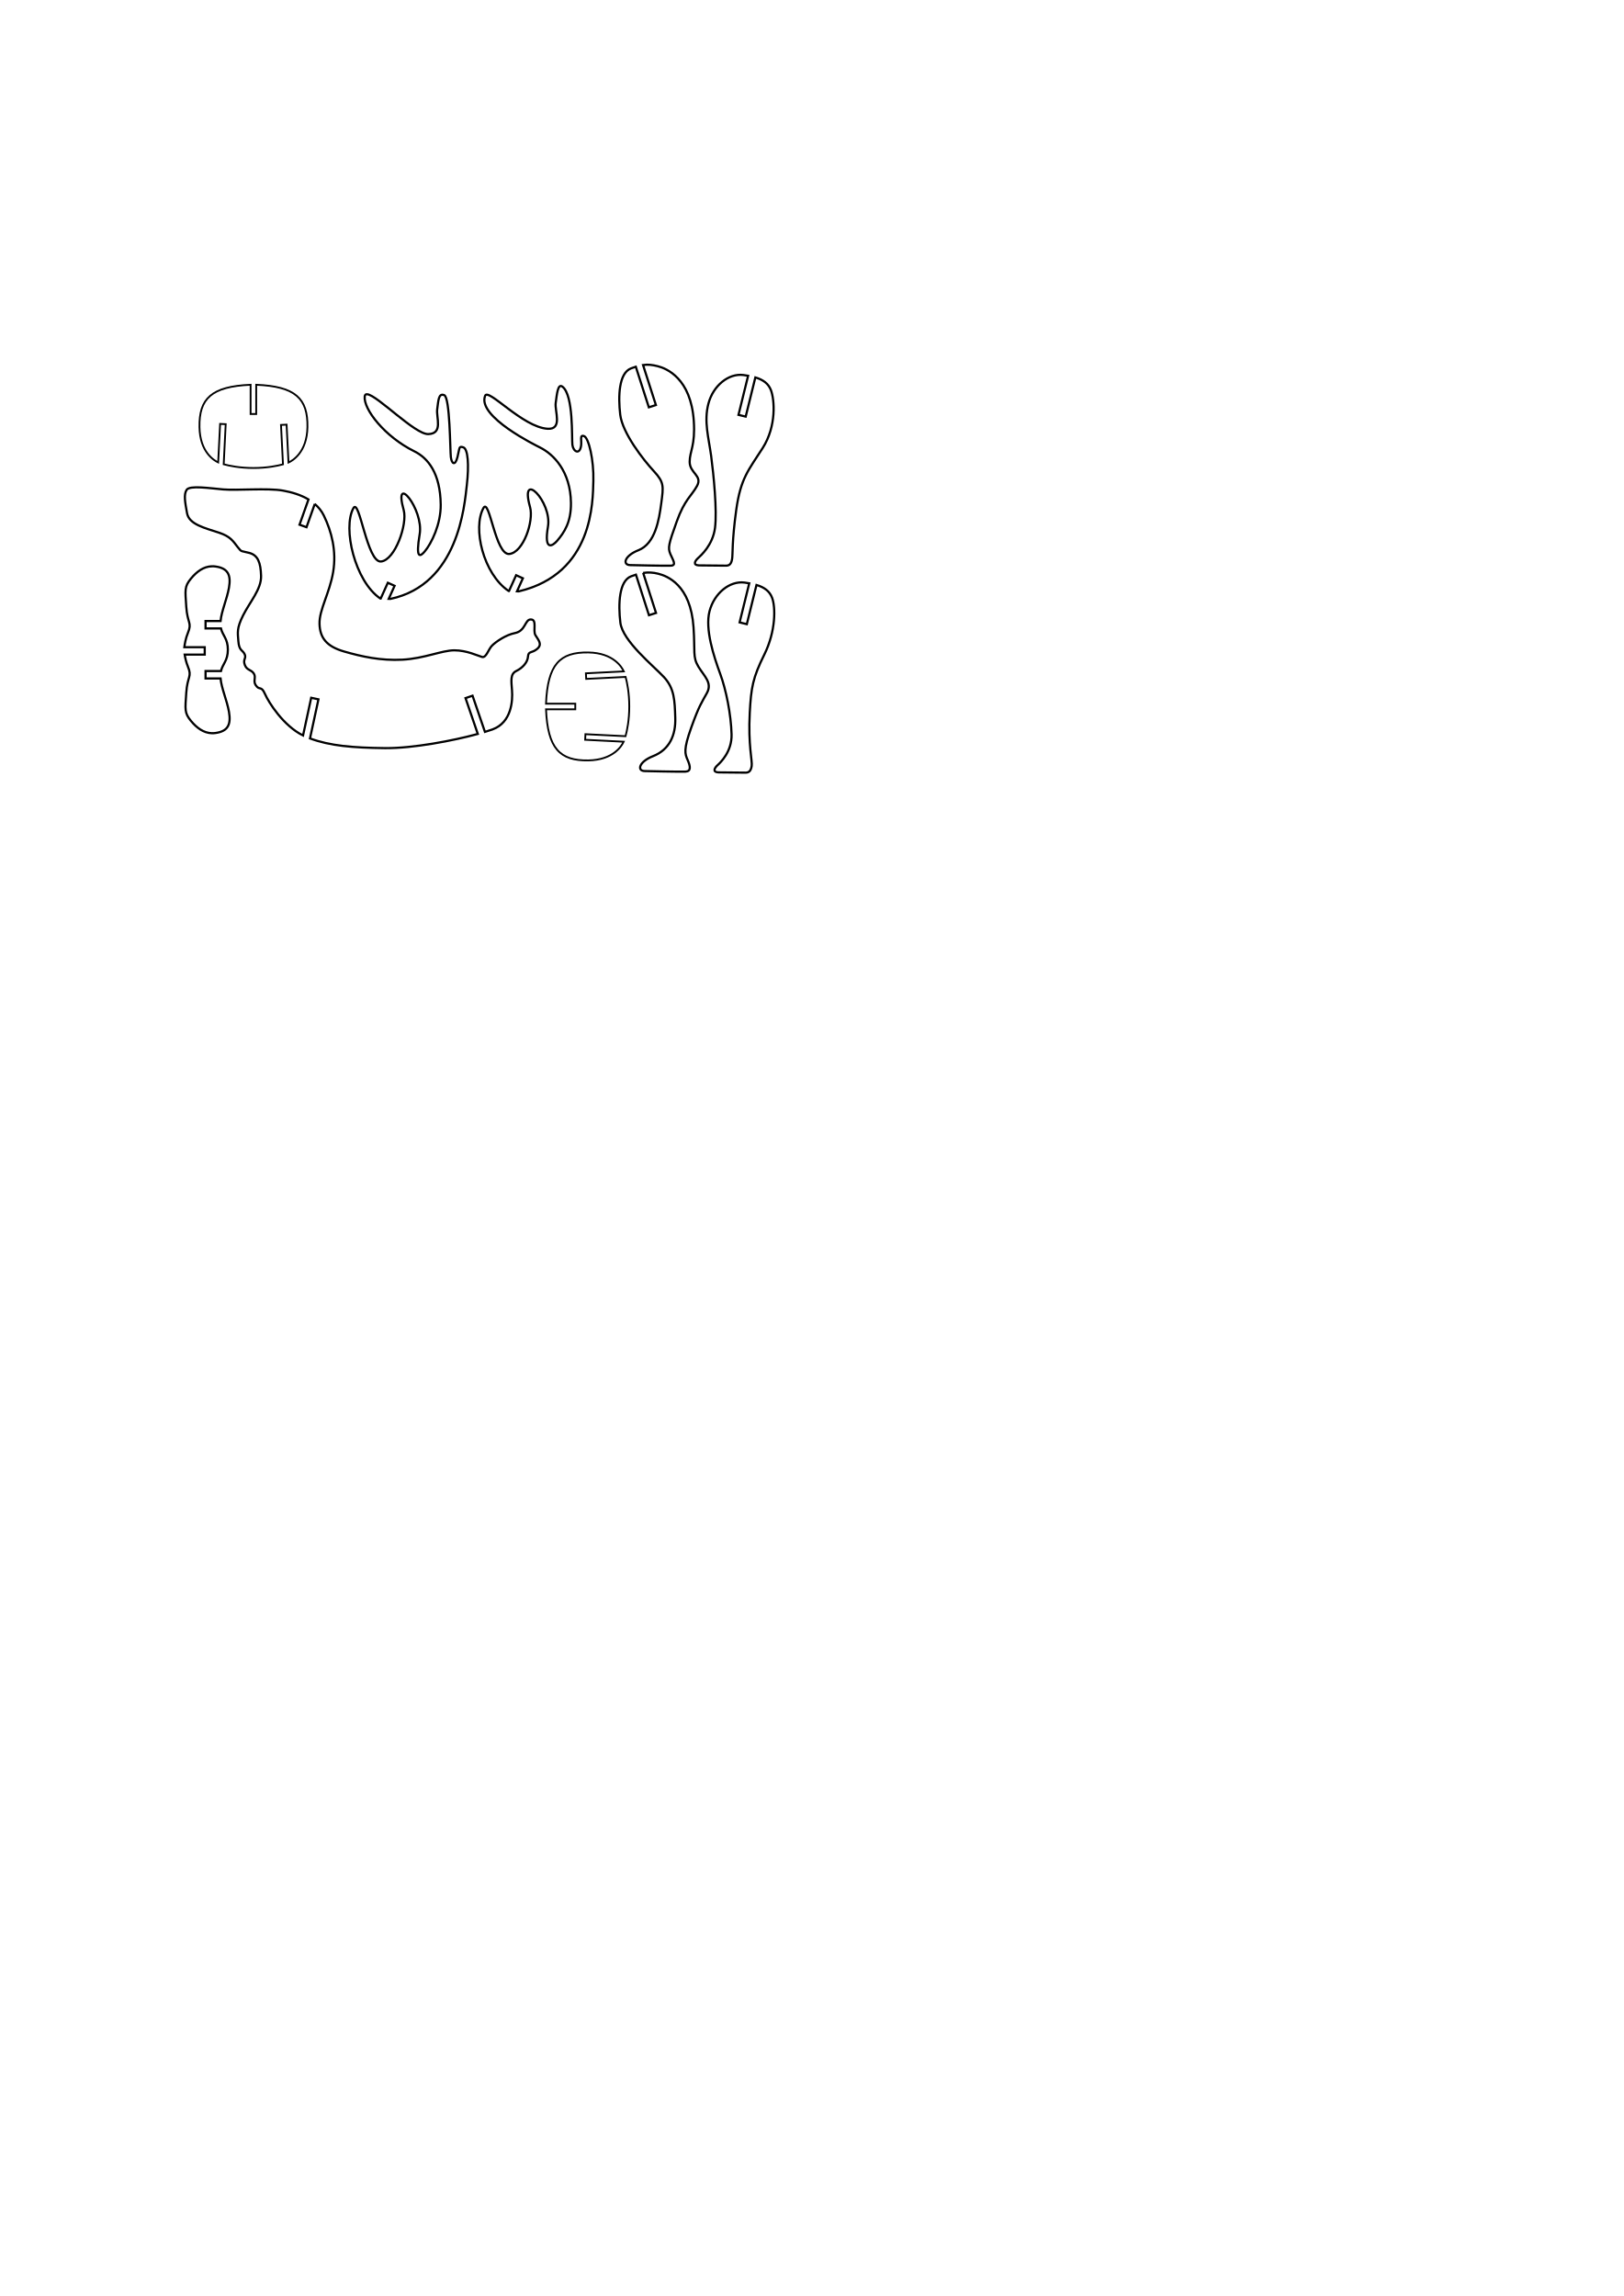
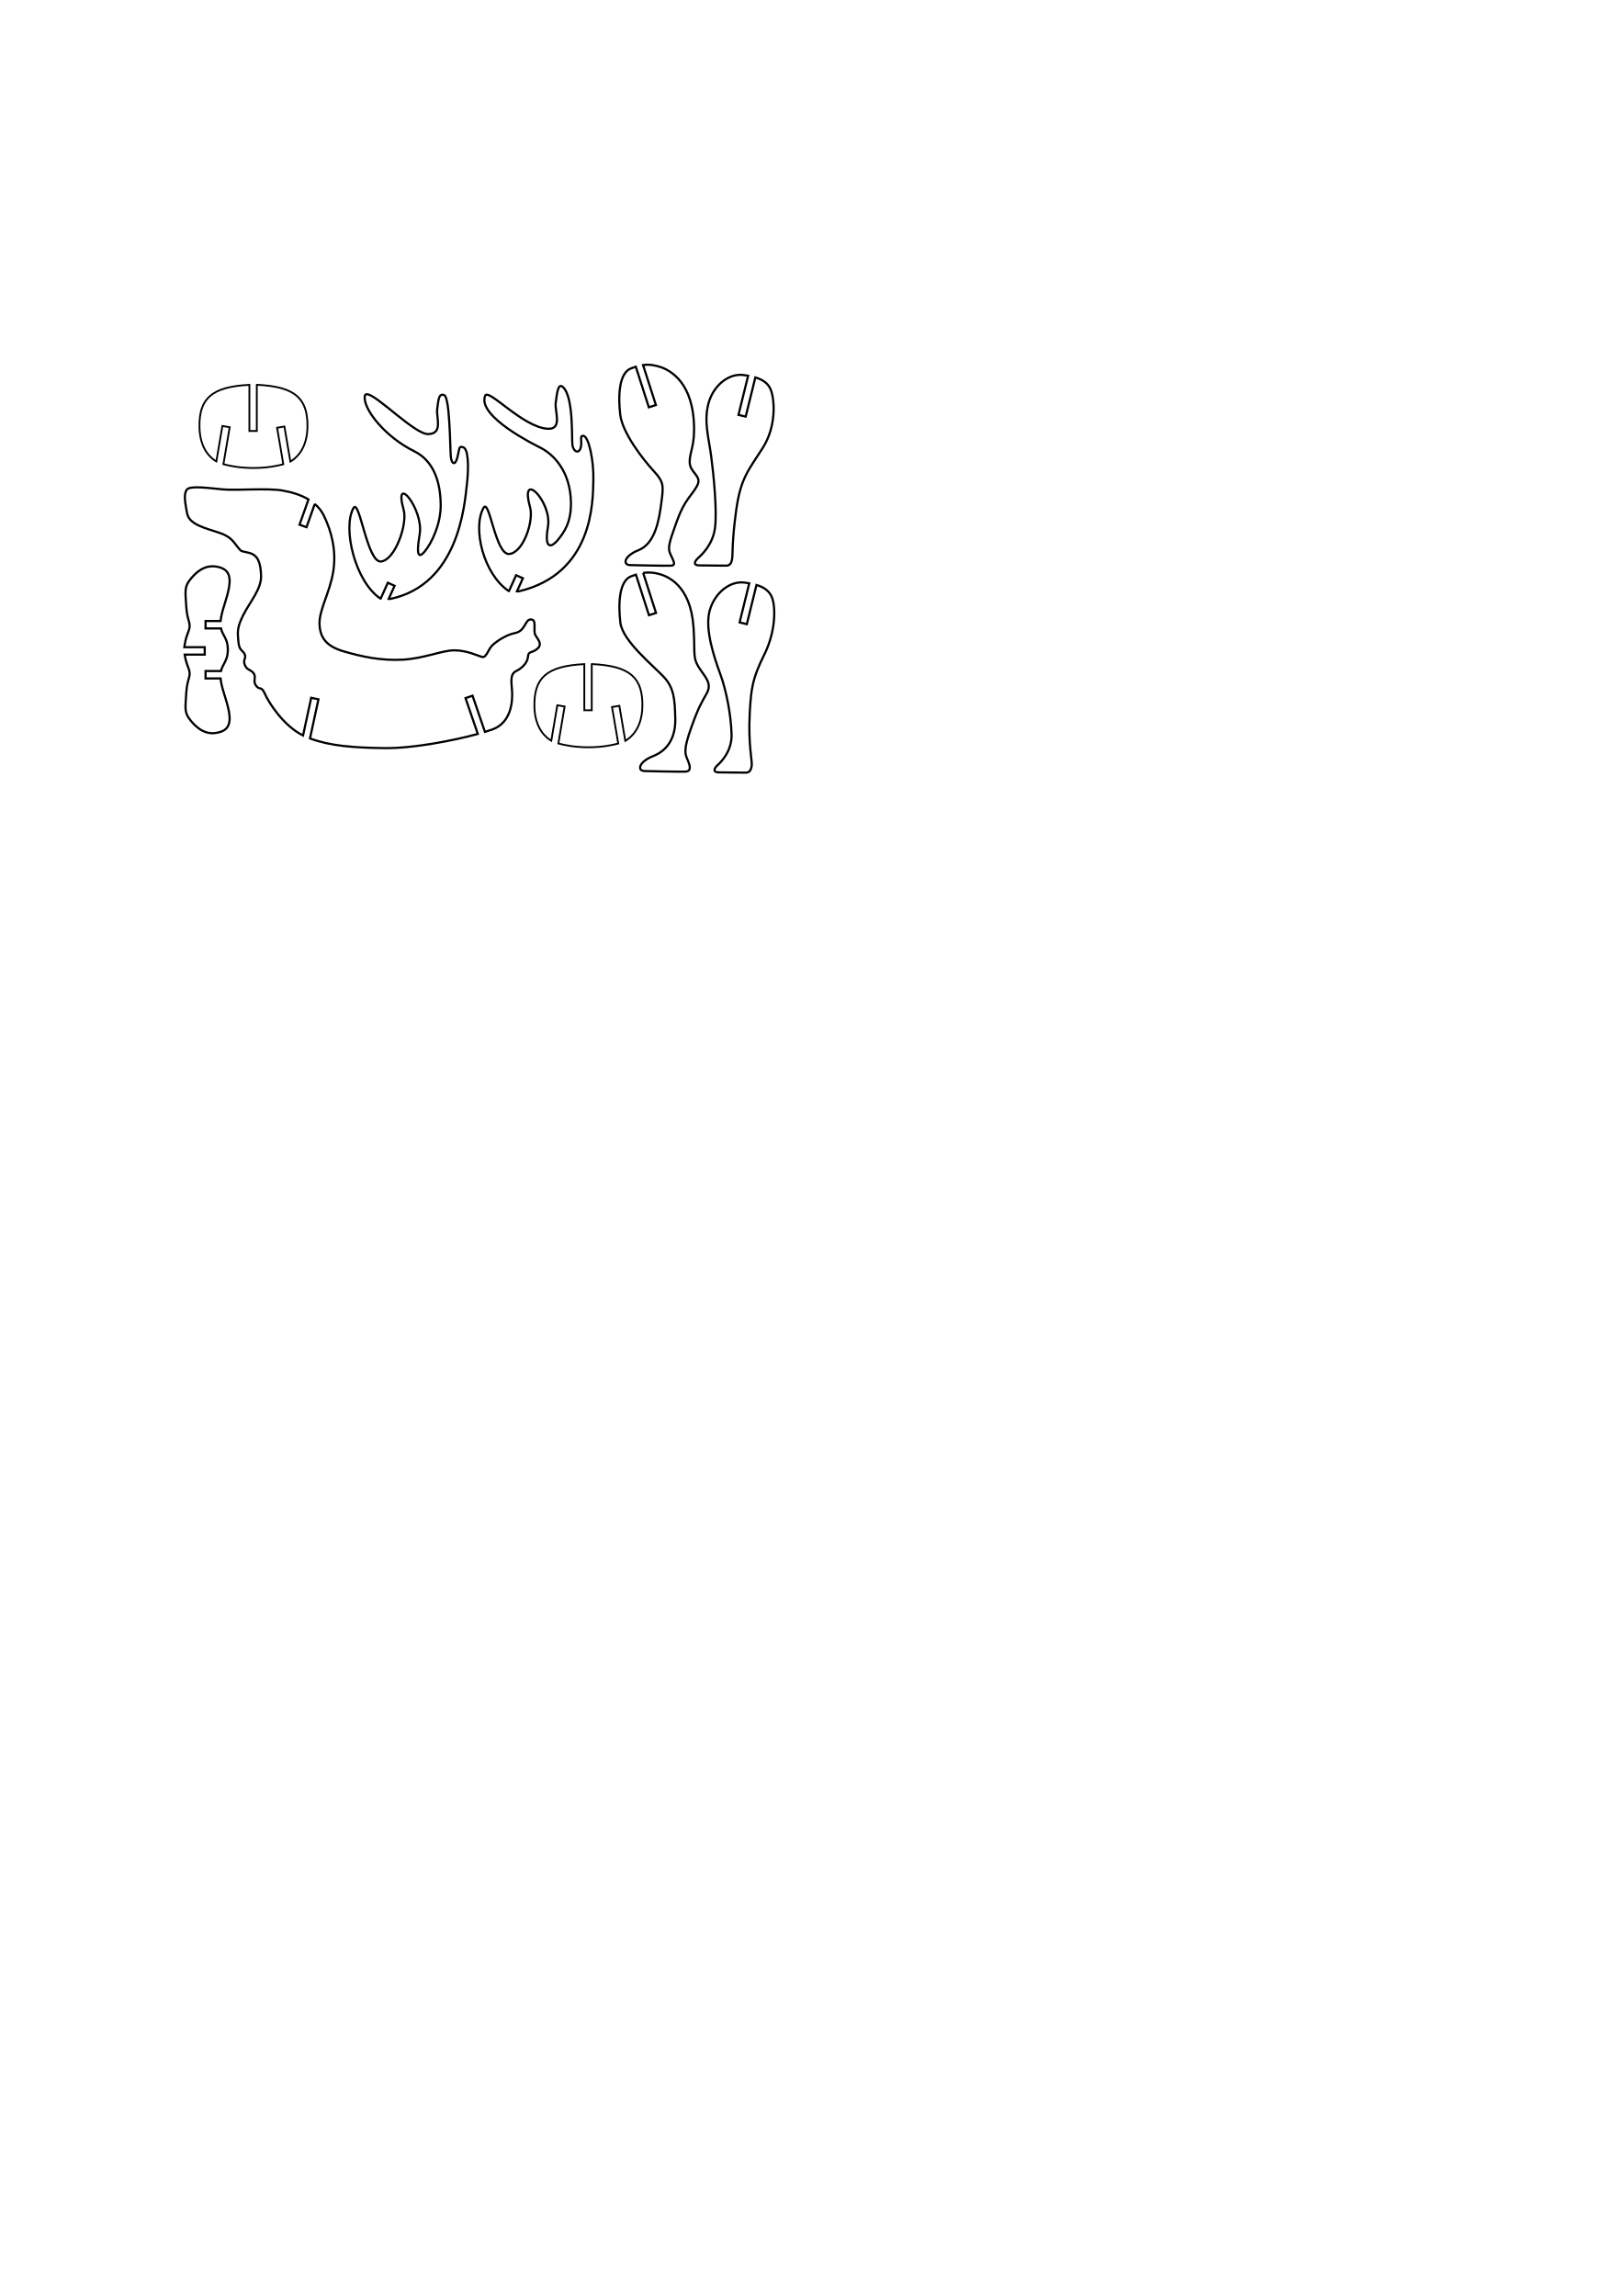
<svg xmlns="http://www.w3.org/2000/svg" width="210mm" height="297mm" viewBox="0 0 744.094 1052.362" id="svg2" version="1.1">
  <defs id="defs4" />
  <g id="layer1">
-     <path style="fill:none;fill-rule:evenodd;stroke:#000000;stroke-width:0.832px;stroke-linecap:butt;stroke-linejoin:miter;stroke-opacity:1" d="m 117.41,176.352 0,13.416 -2.568,0 0,-13.414 c -17.967,0.775 -23.644,6.331 -23.428,19.402 0.19,11.463 6.691,15.313 8.57,16.191 l 0.887,-17.654 2.562,0.127 -0.92,18.377 c 2.51,0.688 7.274,1.709 13.639,1.709 6.266,0 10.987,-0.99 13.529,-1.678 l -0.906,-18.061 2.562,-0.129 0.871,17.367 c 1.753,-0.795 8.491,-4.599 8.684,-16.25 0.217,-13.085 -5.473,-18.638 -23.482,-19.404 z" id="rect3349" />
-     <path style="fill:none;fill-rule:evenodd;stroke:#000000;stroke-width:0.832px;stroke-linecap:butt;stroke-linejoin:miter;stroke-opacity:1" d="m 250.218,322.534 13.416,0 0,2.568 -13.414,0 c 0.775,17.967 6.331,23.644 19.402,23.428 11.463,-0.19 15.313,-6.691 16.191,-8.57 l -17.654,-0.887 0.127,-2.562 18.377,0.92 c 0.688,-2.51 1.709,-7.274 1.709,-13.639 0,-6.266 -0.99,-10.987 -1.678,-13.529 l -18.061,0.906 -0.129,-2.562 17.367,-0.871 c -0.795,-1.753 -4.599,-8.491 -16.25,-8.684 -13.085,-0.217 -18.638,5.473 -19.404,23.482 z" id="rect3349-0" />
+     <path style="fill:none;fill-rule:evenodd;stroke:#000000;stroke-width:0.832px;stroke-linecap:butt;stroke-linejoin:miter;stroke-opacity:1" d="m 117.686,176.369 0,21.172 -3.4,0 0,-21.152 c -17.511,0.869 -23.085,6.436 -22.871,19.367 0.168,10.136 5.258,14.308 7.736,15.748 l 2.76,-16.262 3.352,0.57 -2.875,16.941 0.127,0.043 c 2.51,0.688 7.274,1.709 13.639,1.709 6.266,0 10.987,-0.99 13.529,-1.678 l 0.143,-0.047 -2.838,-16.723 3.352,-0.568 2.727,16.074 c 2.46,-1.41 7.659,-5.591 7.828,-15.809 0.215,-13.015 -5.424,-18.574 -23.207,-19.387 z" id="rect3349" />
    <path style="fill:none;fill-rule:evenodd;stroke:#000000;stroke-width:1px;stroke-linecap:butt;stroke-linejoin:miter;stroke-opacity:1" d="m 168.312,180.707 c -0.668,-0.075 -1.081,0.205 -1.17,0.941 -0.714,5.893 9.287,18.571 22.68,25.178 6.303,3.109 11.964,10.001 12.143,24.465 0.11,8.869 -4.19,17.777 -7.395,21.545 -2.021,2.377 -4.212,3.543 -2.248,-7.975 1.964,-11.518 -12.267,-28.697 -7.322,-11.07 1.808,6.445 -3.929,22.856 -10.357,23.57 -6.429,0.714 -9.926,-29.431 -12.678,-24.463 -5.08,9.173 0.713,33.571 12.32,41.428 l 0.186,0.008 3.26,-7.23 3.1,1.396 -2.693,5.975 0.791,0.031 c 31.172,-6.607 33.929,-42.859 35,-52.145 1.071,-9.286 0.537,-16.606 -1.605,-17.32 -2.143,-0.714 -1.608,0.179 -2.68,4.465 -1.071,4.286 -2.678,3.036 -3.035,0 -0.357,-3.036 -0.357,-27.323 -3.035,-28.395 -2.679,-1.071 -2.679,2.68 -3.215,6.43 -0.536,3.75 2.857,11.249 -4.107,11.428 -6.094,0.156 -23.262,-17.734 -27.938,-18.262 z" id="path4214" />
    <path style="fill:none;fill-rule:evenodd;stroke:#000000;stroke-width:1px;stroke-linecap:butt;stroke-linejoin:miter;stroke-opacity:1" d="m 247.413,205.077 c 6.303,3.109 14.056,10.975 14.235,25.439 0.11,8.869 -3.119,13.58 -6.323,17.348 -2.021,2.377 -6.177,5.061 -4.212,-6.457 1.964,-11.518 -13.159,-26.643 -8.215,-9.017 1.808,6.445 -3.036,20.802 -9.465,21.517 -6.429,0.714 -9.123,-26.038 -11.874,-21.07 -5.08,9.173 -0.09,30.178 11.517,38.035 l 0.186,0.008 3.26,-7.23 3.1,1.396 -2.693,5.975 0.791,0.031 c 34.297,-8.125 33.934,-41.283 34.196,-50.627 0.268,-9.554 -2.131,-19.829 -4.274,-20.543 -2.143,-0.714 -0.977,2.01 -1.354,4.465 -0.67,4.366 -3.625,2.594 -3.982,-0.442 -0.357,-3.036 0.59,-22.525 -4.487,-26.627 -2.244,-1.813 -2.616,3.627 -3.152,7.377 -0.536,3.75 3.29,12.271 -3.665,11.87 -11.523,-0.664 -27.555,-19.123 -28.719,-15.031 -3.563,9.522 23.313,22.646 25.132,23.583 z" id="path4214-3" />
    <path style="fill:none;fill-rule:evenodd;stroke:#000000;stroke-width:1px;stroke-linecap:butt;stroke-linejoin:miter;stroke-opacity:1" d="m 294.686,167.297 5.893,18.355 -3.236,1.039 -5.975,-18.609 c -0.69,0.218 -1.414,0.467 -2.211,0.775 -5.556,2.147 -5.934,12.753 -4.924,21.213 1.01,8.46 10.606,20.708 15.404,25.885 4.798,5.177 4.418,6.946 3.408,14.648 -1.01,7.702 -2.777,18.561 -10.479,21.591 -6.534,2.571 -7.449,6.819 -3.661,6.819 0,0 15.909,0.378 18.561,0.252 2.652,-0.126 1.011,-2.399 -0.252,-5.303 -1.263,-2.904 -0.757,-4.673 2.904,-14.9 3.662,-10.228 6.818,-11.742 9.344,-16.414 2.525,-4.672 -3.41,-5.78 -3.41,-10.986 0,-4.798 2.652,-7.449 1.894,-18.687 -1.319,-19.568 -12.5,-24.117 -16.541,-25.127 -2.428,-0.607 -4.362,-0.883 -6.719,-0.551 z" id="path4234" />
    <path style="fill:none;fill-rule:evenodd;stroke:#000000;stroke-width:1px;stroke-linecap:butt;stroke-linejoin:miter;stroke-opacity:1" d="m 294.743,262.593 5.893,18.355 -3.236,1.039 -5.975,-18.609 c -0.69,0.218 -1.414,0.467 -2.211,0.775 -5.556,2.147 -5.934,12.753 -4.924,21.213 1.01,8.46 15.193,19.815 19.991,24.992 4.798,5.177 4.923,10.734 5.176,18.689 0.246,7.764 -2.524,14.52 -10.227,17.551 -6.534,2.571 -7.449,6.819 -3.661,6.819 0,0 15.909,0.378 18.561,0.252 2.652,-0.126 2.273,-2.399 1.011,-5.303 -1.263,-2.904 -2.02,-4.673 1.642,-14.9 3.662,-10.228 4.676,-11.206 7.201,-15.878 2.525,-4.672 -1.257,-7.6 -3.945,-12.058 -2.679,-4.441 -1.455,-6.735 -2.213,-17.973 -1.319,-19.568 -12.143,-23.581 -16.184,-24.591 -2.428,-0.607 -4.541,-0.705 -6.897,-0.372 z" id="path4234-4" />
    <path style="fill:none;fill-rule:evenodd;stroke:#000000;stroke-width:1px;stroke-linecap:butt;stroke-linejoin:miter;stroke-opacity:1" d="m 346.156,172.986 -4.428,17.975 -3.301,-0.814 4.414,-17.924 c -0.694,-0.123 -1.409,-0.236 -2.168,-0.334 -6.819,-0.884 -13.889,4.923 -16.035,13.131 -2.147,8.207 0.125,15.532 1.262,23.992 1.136,8.46 2.778,25.126 1.768,32.955 -1.01,7.829 -6.439,12.628 -7.828,13.891 -1.389,1.263 -2.399,3.157 0.379,3.283 0,0 10.985,0.125 12.5,0.125 1.515,0 2.399,-0.756 2.777,-3.029 0.379,-2.273 -0.126,-7.829 1.895,-22.477 2.02,-14.647 5.683,-18.309 12.123,-28.41 6.44,-10.102 5.429,-22.224 3.787,-26.518 -1.143,-2.988 -3.512,-4.751 -7.145,-5.846 z" id="path4254" />
    <path style="fill:none;fill-rule:evenodd;stroke:#000000;stroke-width:1px;stroke-linecap:butt;stroke-linejoin:miter;stroke-opacity:1" d="m 346.672,268.112 -4.428,17.975 -3.301,-0.814 4.414,-17.924 c -0.694,-0.123 -1.409,-0.236 -2.168,-0.334 -6.819,-0.884 -13.889,4.923 -16.035,13.131 -2.147,8.207 1.973,20.781 4.924,28.79 2.652,7.197 4.924,18.434 5.177,27.652 0.216,7.891 -5.05,12.88 -6.439,14.143 -1.389,1.263 -2.399,3.157 0.379,3.283 0,0 10.985,0.125 12.5,0.125 1.515,0 2.399,-0.756 2.777,-3.029 0.379,-2.273 -1.677,-9.606 -0.883,-24.371 0.631,-11.743 1.39,-16.036 6.693,-26.769 5.307,-10.74 5.176,-21.719 3.535,-26.012 -1.143,-2.988 -3.512,-4.751 -7.145,-5.846 z" id="path4254-1" />
    <path style="fill:none;stroke:#000000" d="m 97.078,259.553 c -3.788,0.11 -6.923,2.444 -9.574,5.648 -3.03,3.662 -2.652,5.176 -2.146,12.879 0.505,7.702 2.74,7.207 0.758,11.996 -1.037,2.505 -1.461,5.112 -1.639,6.566 l 9.342,0 0,3.398 -9.191,0 c 0.242,1.509 0.675,3.537 1.488,5.502 1.982,4.789 -0.253,4.294 -0.758,11.996 -0.505,7.702 -0.884,9.217 2.146,12.879 2.652,3.204 5.787,5.538 9.574,5.648 0.541,0.016 1.096,-0.013 1.664,-0.092 5.765,-0.801 7.198,-3.914 6.188,-9.723 -0.907,-5.215 -3.436,-10.733 -3.854,-15.279 l -6.879,0 0,-3.4 7.063,0 c 0.781,-3.286 3.164,-4.742 3.164,-9.793 0,-5.051 -2.383,-6.447 -3.164,-9.732 l -7.063,0 0,-3.4 6.879,0 c 0.417,-4.546 2.947,-10.064 3.854,-15.279 1.01,-5.808 -0.422,-8.922 -6.188,-9.723 -0.568,-0.079 -1.123,-0.108 -1.664,-0.092 z" id="rect4274" />
    <path style="fill:none;stroke:#000000" d="m 144.244,230.982 -3.777,10.654 -3.205,-1.137 4.109,-11.586 c -3.625,-2.167 -7.868,-3.36 -11.729,-4.053 -6.964,-1.25 -21.07,5.5e-4 -27.32,-0.535 -6.25,-0.536 -15.359,-1.963 -16.787,0.18 -1.429,2.143 -0.713,5.713 0.18,10.713 0.923,5.17 8.192,6.779 14.643,8.93 5.357,1.786 6.477,3.943 8.57,6.607 1.964,2.5 1.429,1.606 5.357,2.678 3.929,1.071 5.179,4.464 5.357,10.535 0.179,6.071 -5.179,11.966 -8.215,18.037 -3.036,6.071 -2.478,7.955 -2.193,11.877 0.327,4.497 1.994,4.014 2.887,5.979 0.893,1.964 -0.916,2.278 0.062,4.896 0.934,2.5 2.816,2.068 4.066,3.854 1.25,1.786 -0.344,3.433 0.893,5.357 1.792,2.791 2.499,2.8e-4 4.285,4.107 1.704,3.919 8.461,14.58 17.449,19.031 l 3.736,-17.287 3.324,0.719 -3.875,17.918 c 9.161,3.393 19.499,4.274 34.365,4.441 12.799,0.144 31.261,-3.419 42.539,-6.49 l -5.631,-16.432 3.217,-1.104 5.686,16.596 c 1.321,-0.401 2.51,-0.788 3.477,-1.143 8.75,-3.214 9.285,-13.215 8.928,-17.857 -0.357,-4.643 -0.837,-7.546 1.965,-8.928 2.87,-1.416 5.179,-3.929 5.357,-6.607 0.179,-2.679 1.742,-1.398 4.242,-3.541 2.5,-2.143 0.4,-4.138 -0.85,-6.281 -1.25,-2.143 0.974,-7.314 -2.227,-7.186 -2.604,0.104 -2.268,5.288 -7.154,6.242 -4.155,0.811 -8.731,3.979 -10.48,5.74 -1.75,1.761 -2.639,5.739 -4.604,5.203 -1.964,-0.536 -6.963,-3.035 -12.678,-3.035 -5.714,0 -13.75,3.749 -23.75,4.285 -10,0.536 -18.751,-1.429 -26.787,-3.75 -8.036,-2.321 -11.071,-6.249 -11.25,-12.678 -0.179,-6.429 4.643,-14.107 6.25,-23.75 1.607,-9.643 -0.714,-18.571 -4.285,-25.893 -1.037,-2.126 -2.473,-3.866 -4.148,-5.309 z" id="rect4297" />
+     <path style="fill:none;fill-rule:evenodd;stroke:#000000;stroke-width:0.832px;stroke-linecap:butt;stroke-linejoin:miter;stroke-opacity:1" d="m 271.175,304.375 0,21.172 -3.4,0 0,-21.152 c -17.511,0.869 -23.085,6.436 -22.871,19.367 0.168,10.136 5.258,14.308 7.736,15.748 l 2.76,-16.262 3.352,0.57 -2.875,16.941 0.127,0.043 c 2.51,0.688 7.274,1.709 13.639,1.709 6.266,0 10.987,-0.99 13.529,-1.678 l 0.143,-0.047 -2.838,-16.723 3.352,-0.568 2.727,16.074 c 2.46,-1.41 7.659,-5.591 7.828,-15.809 0.215,-13.015 -5.424,-18.574 -23.207,-19.387 z" id="rect3349-0" />
  </g>
</svg>
